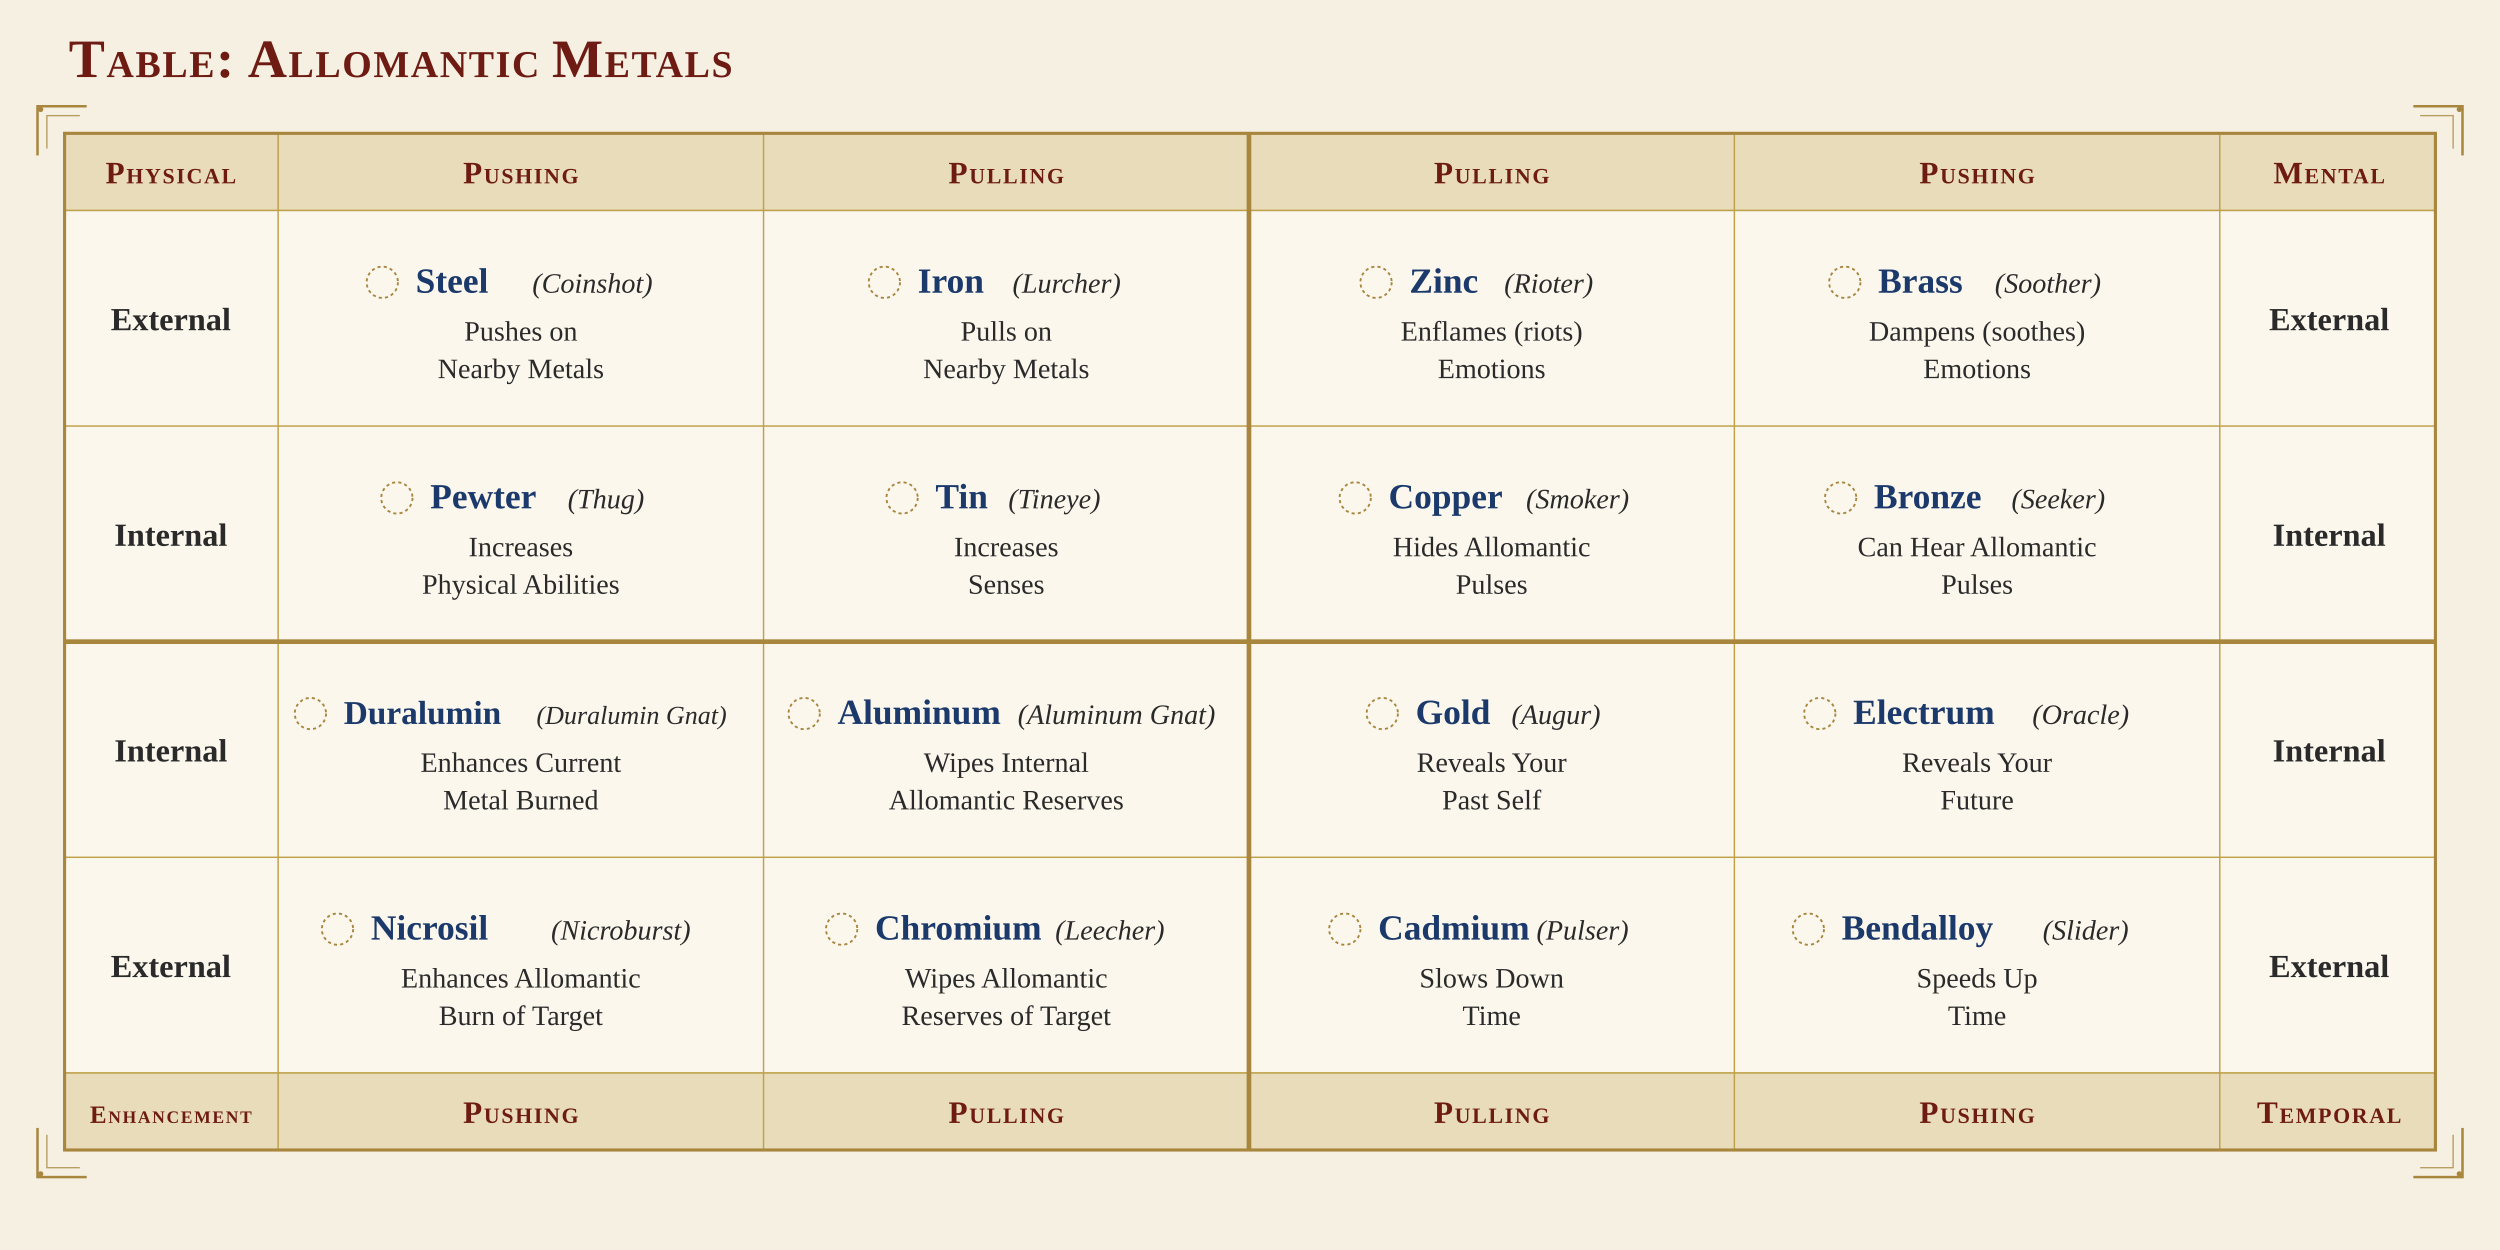
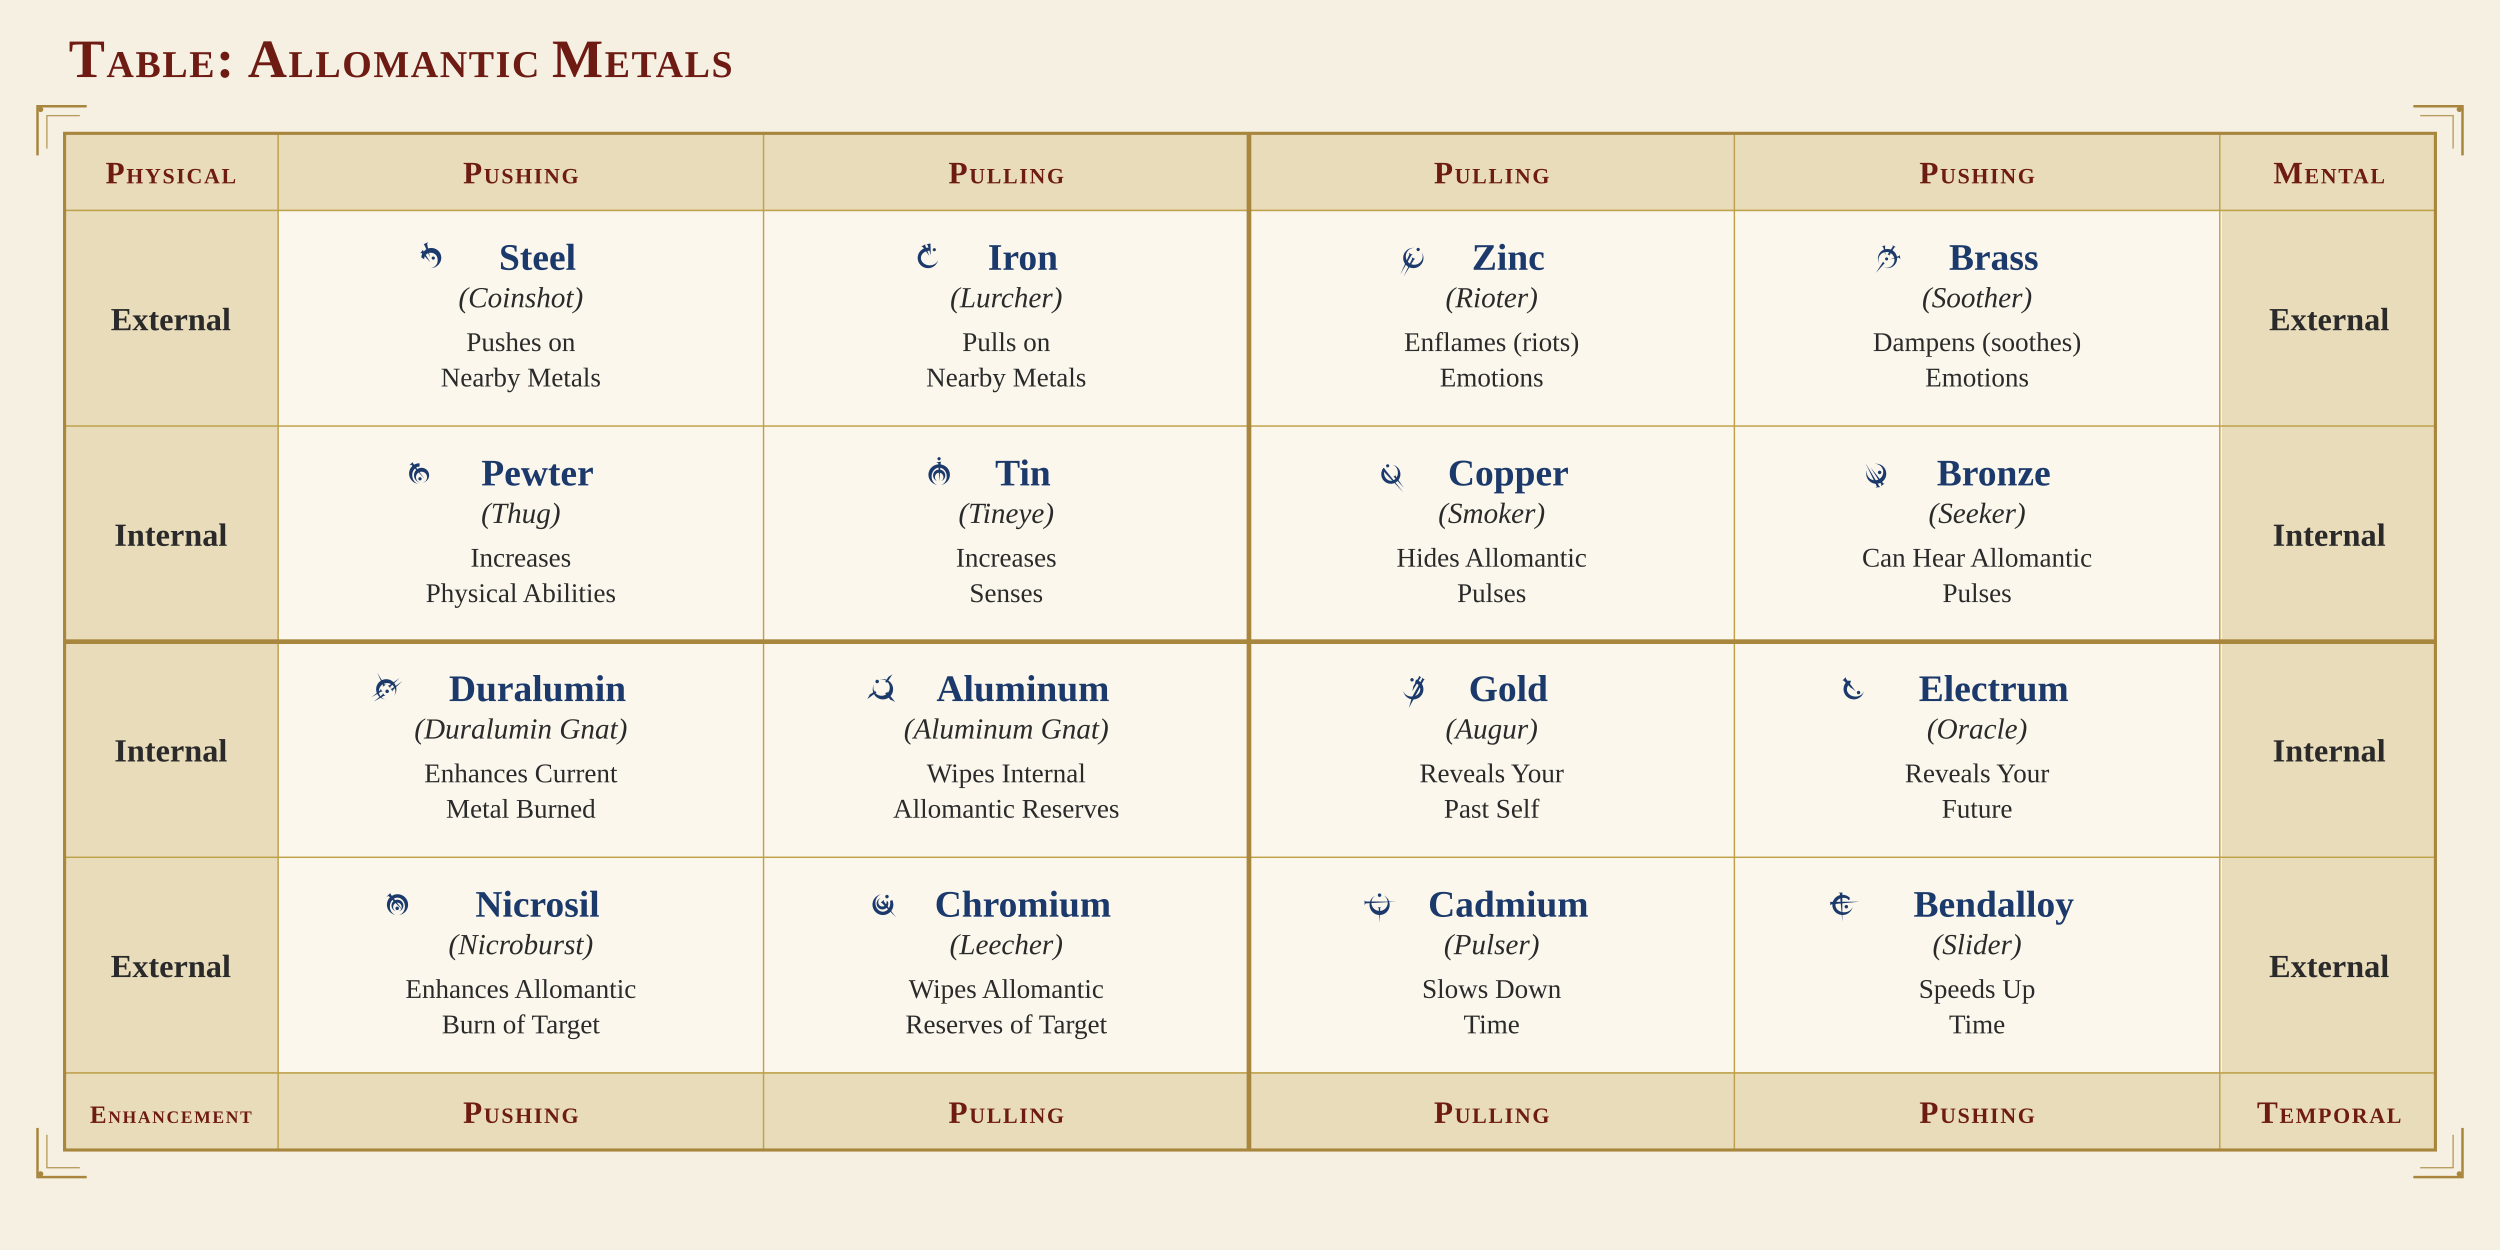
<svg xmlns="http://www.w3.org/2000/svg" width="2400" height="1200" viewBox="0 0 2400 1200" font-family="Georgia, 'Times New Roman', Garamond, serif">
  <rect width="2400" height="1200" fill="#F6F0E2" />
  <text x="66" y="74" font-size="52" fill="#6E1B14" font-weight="bold" font-variant="small-caps" letter-spacing="1.5">Table: Allomantic Metals</text>
  <rect x="62" y="128" width="2276" height="976" fill="#FBF7ED" />
+   <rect x="62" y="128" width="205" height="976" fill="#E9DCBB" />
+   <rect x="2133" y="128" width="205" height="976" fill="#E9DCBB" />
  <rect x="62" y="128" width="2276" height="74" fill="#E9DCBB" />
  <line x1="62" y1="202" x2="2338" y2="202" stroke="#DCCBA0" stroke-width="1.4" />
  <rect x="62" y="1030" width="2276" height="74" fill="#E9DCBB" />
  <line x1="62" y1="1030" x2="2338" y2="1030" stroke="#DCCBA0" stroke-width="1.4" />
  <text x="164" y="176" text-anchor="middle" font-size="30" fill="#6E1B14" font-weight="bold" font-variant="small-caps" letter-spacing="1.6">Physical</text>
  <text x="500" y="176" text-anchor="middle" font-size="30" fill="#6E1B14" font-weight="bold" font-variant="small-caps" letter-spacing="1.6">Pushing</text>
  <text x="966" y="176" text-anchor="middle" font-size="30" fill="#6E1B14" font-weight="bold" font-variant="small-caps" letter-spacing="1.6">Pulling</text>
  <text x="1432" y="176" text-anchor="middle" font-size="30" fill="#6E1B14" font-weight="bold" font-variant="small-caps" letter-spacing="1.6">Pulling</text>
  <text x="1898" y="176" text-anchor="middle" font-size="30" fill="#6E1B14" font-weight="bold" font-variant="small-caps" letter-spacing="1.6">Pushing</text>
  <text x="2236" y="176" text-anchor="middle" font-size="30" fill="#6E1B14" font-weight="bold" font-variant="small-caps" letter-spacing="1.6">Mental</text>
  <text x="164" y="1078" text-anchor="middle" font-size="24" fill="#6E1B14" font-weight="bold" font-variant="small-caps" letter-spacing="1.6">Enhancement</text>
  <text x="500" y="1078" text-anchor="middle" font-size="30" fill="#6E1B14" font-weight="bold" font-variant="small-caps" letter-spacing="1.6">Pushing</text>
  <text x="966" y="1078" text-anchor="middle" font-size="30" fill="#6E1B14" font-weight="bold" font-variant="small-caps" letter-spacing="1.6">Pulling</text>
  <text x="1432" y="1078" text-anchor="middle" font-size="30" fill="#6E1B14" font-weight="bold" font-variant="small-caps" letter-spacing="1.6">Pulling</text>
  <text x="1898" y="1078" text-anchor="middle" font-size="30" fill="#6E1B14" font-weight="bold" font-variant="small-caps" letter-spacing="1.6">Pushing</text>
  <text x="2236" y="1078" text-anchor="middle" font-size="30" fill="#6E1B14" font-weight="bold" font-variant="small-caps" letter-spacing="1.6">Temporal</text>
  <text x="164" y="317" text-anchor="middle" font-size="31" fill="#2A2A2A" font-weight="bold">External</text>
  <text x="2236" y="317" text-anchor="middle" font-size="31" fill="#2A2A2A" font-weight="bold">External</text>
  <text x="164" y="524" text-anchor="middle" font-size="31" fill="#2A2A2A" font-weight="bold">Internal</text>
  <text x="2236" y="524" text-anchor="middle" font-size="31" fill="#2A2A2A" font-weight="bold">Internal</text>
  <text x="164" y="731" text-anchor="middle" font-size="31" fill="#2A2A2A" font-weight="bold">Internal</text>
  <text x="2236" y="731" text-anchor="middle" font-size="31" fill="#2A2A2A" font-weight="bold">Internal</text>
  <text x="164" y="938" text-anchor="middle" font-size="31" fill="#2A2A2A" font-weight="bold">External</text>
  <text x="2236" y="938" text-anchor="middle" font-size="31" fill="#2A2A2A" font-weight="bold">External</text>
-   <circle cx="367" cy="271" r="15" fill="none" stroke="#A8863E" stroke-width="1.8" stroke-dasharray="3 3" />
-   <text x="399" y="281" font-size="34" fill="#1B3A6B" font-weight="bold">Steel</text>
-   <text x="511" y="281" font-size="27" fill="#2A2A2A" font-style="italic">(Coinshot)</text>
-   <text x="500" y="327" text-anchor="middle" font-size="27" fill="#2A2A2A">Pushes on</text>
-   <text x="500" y="363" text-anchor="middle" font-size="27" fill="#2A2A2A">Nearby Metals</text>
-   <circle cx="849" cy="271" r="15" fill="none" stroke="#A8863E" stroke-width="1.8" stroke-dasharray="3 3" />
-   <text x="881" y="281" font-size="34" fill="#1B3A6B" font-weight="bold">Iron</text>
-   <text x="972" y="281" font-size="27" fill="#2A2A2A" font-style="italic">(Lurcher)</text>
-   <text x="966" y="327" text-anchor="middle" font-size="27" fill="#2A2A2A">Pulls on</text>
-   <text x="966" y="363" text-anchor="middle" font-size="27" fill="#2A2A2A">Nearby Metals</text>
-   <circle cx="1321" cy="271" r="15" fill="none" stroke="#A8863E" stroke-width="1.8" stroke-dasharray="3 3" />
-   <text x="1353" y="281" font-size="34" fill="#1B3A6B" font-weight="bold">Zinc</text>
-   <text x="1444" y="281" font-size="27" fill="#2A2A2A" font-style="italic">(Rioter)</text>
-   <text x="1432" y="327" text-anchor="middle" font-size="27" fill="#2A2A2A">Enflames (riots)</text>
-   <text x="1432" y="363" text-anchor="middle" font-size="27" fill="#2A2A2A">Emotions</text>
-   <circle cx="1771" cy="271" r="15" fill="none" stroke="#A8863E" stroke-width="1.8" stroke-dasharray="3 3" />
-   <text x="1803" y="281" font-size="34" fill="#1B3A6B" font-weight="bold">Brass</text>
-   <text x="1915" y="281" font-size="27" fill="#2A2A2A" font-style="italic">(Soother)</text>
-   <text x="1898" y="327" text-anchor="middle" font-size="27" fill="#2A2A2A">Dampens (soothes)</text>
-   <text x="1898" y="363" text-anchor="middle" font-size="27" fill="#2A2A2A">Emotions</text>
-   <circle cx="381" cy="478" r="15" fill="none" stroke="#A8863E" stroke-width="1.8" stroke-dasharray="3 3" />
-   <text x="413" y="488" font-size="34" fill="#1B3A6B" font-weight="bold">Pewter</text>
-   <text x="545" y="488" font-size="27" fill="#2A2A2A" font-style="italic">(Thug)</text>
-   <text x="500" y="534" text-anchor="middle" font-size="27" fill="#2A2A2A">Increases</text>
-   <text x="500" y="570" text-anchor="middle" font-size="27" fill="#2A2A2A">Physical Abilities</text>
-   <circle cx="866" cy="478" r="15" fill="none" stroke="#A8863E" stroke-width="1.8" stroke-dasharray="3 3" />
-   <text x="898" y="488" font-size="34" fill="#1B3A6B" font-weight="bold">Tin</text>
-   <text x="968" y="488" font-size="27" fill="#2A2A2A" font-style="italic">(Tineye)</text>
-   <text x="966" y="534" text-anchor="middle" font-size="27" fill="#2A2A2A">Increases</text>
-   <text x="966" y="570" text-anchor="middle" font-size="27" fill="#2A2A2A">Senses</text>
-   <circle cx="1301" cy="478" r="15" fill="none" stroke="#A8863E" stroke-width="1.8" stroke-dasharray="3 3" />
-   <text x="1333" y="488" font-size="34" fill="#1B3A6B" font-weight="bold">Copper</text>
-   <text x="1465" y="488" font-size="27" fill="#2A2A2A" font-style="italic">(Smoker)</text>
-   <text x="1432" y="534" text-anchor="middle" font-size="27" fill="#2A2A2A">Hides Allomantic</text>
-   <text x="1432" y="570" text-anchor="middle" font-size="27" fill="#2A2A2A">Pulses</text>
-   <circle cx="1767" cy="478" r="15" fill="none" stroke="#A8863E" stroke-width="1.8" stroke-dasharray="3 3" />
-   <text x="1799" y="488" font-size="34" fill="#1B3A6B" font-weight="bold">Bronze</text>
-   <text x="1931" y="488" font-size="27" fill="#2A2A2A" font-style="italic">(Seeker)</text>
-   <text x="1898" y="534" text-anchor="middle" font-size="27" fill="#2A2A2A">Can Hear Allomantic</text>
-   <text x="1898" y="570" text-anchor="middle" font-size="27" fill="#2A2A2A">Pulses</text>
-   <circle cx="298" cy="685" r="15" fill="none" stroke="#A8863E" stroke-width="1.8" stroke-dasharray="3 3" />
-   <text x="330" y="695" font-size="32" fill="#1B3A6B" font-weight="bold">Duralumin</text>
-   <text x="515" y="695" font-size="25" fill="#2A2A2A" font-style="italic">(Duralumin Gnat)</text>
-   <text x="500" y="741" text-anchor="middle" font-size="27" fill="#2A2A2A">Enhances Current</text>
-   <text x="500" y="777" text-anchor="middle" font-size="27" fill="#2A2A2A">Metal Burned</text>
-   <circle cx="772" cy="685" r="15" fill="none" stroke="#A8863E" stroke-width="1.8" stroke-dasharray="3 3" />
-   <text x="804" y="695" font-size="34" fill="#1B3A6B" font-weight="bold">Aluminum</text>
-   <text x="977" y="695" font-size="27" fill="#2A2A2A" font-style="italic">(Aluminum Gnat)</text>
-   <text x="966" y="741" text-anchor="middle" font-size="27" fill="#2A2A2A">Wipes Internal</text>
-   <text x="966" y="777" text-anchor="middle" font-size="27" fill="#2A2A2A">Allomantic Reserves</text>
-   <circle cx="1327" cy="685" r="15" fill="none" stroke="#A8863E" stroke-width="1.8" stroke-dasharray="3 3" />
-   <text x="1359" y="695" font-size="34" fill="#1B3A6B" font-weight="bold">Gold</text>
-   <text x="1451" y="695" font-size="27" fill="#2A2A2A" font-style="italic">(Augur)</text>
-   <text x="1432" y="741" text-anchor="middle" font-size="27" fill="#2A2A2A">Reveals Your</text>
-   <text x="1432" y="777" text-anchor="middle" font-size="27" fill="#2A2A2A">Past Self</text>
-   <circle cx="1747" cy="685" r="15" fill="none" stroke="#A8863E" stroke-width="1.8" stroke-dasharray="3 3" />
-   <text x="1779" y="695" font-size="34" fill="#1B3A6B" font-weight="bold">Electrum</text>
-   <text x="1951" y="695" font-size="27" fill="#2A2A2A" font-style="italic">(Oracle)</text>
-   <text x="1898" y="741" text-anchor="middle" font-size="27" fill="#2A2A2A">Reveals Your</text>
-   <text x="1898" y="777" text-anchor="middle" font-size="27" fill="#2A2A2A">Future</text>
-   <circle cx="324" cy="892" r="15" fill="none" stroke="#A8863E" stroke-width="1.8" stroke-dasharray="3 3" />
-   <text x="356" y="902" font-size="34" fill="#1B3A6B" font-weight="bold">Nicrosil</text>
-   <text x="529" y="902" font-size="27" fill="#2A2A2A" font-style="italic">(Nicroburst)</text>
-   <text x="500" y="948" text-anchor="middle" font-size="27" fill="#2A2A2A">Enhances Allomantic</text>
-   <text x="500" y="984" text-anchor="middle" font-size="27" fill="#2A2A2A">Burn of Target</text>
-   <circle cx="808" cy="892" r="15" fill="none" stroke="#A8863E" stroke-width="1.8" stroke-dasharray="3 3" />
-   <text x="840" y="902" font-size="34" fill="#1B3A6B" font-weight="bold">Chromium</text>
-   <text x="1013" y="902" font-size="27" fill="#2A2A2A" font-style="italic">(Leecher)</text>
-   <text x="966" y="948" text-anchor="middle" font-size="27" fill="#2A2A2A">Wipes Allomantic</text>
-   <text x="966" y="984" text-anchor="middle" font-size="27" fill="#2A2A2A">Reserves of Target</text>
-   <circle cx="1291" cy="892" r="15" fill="none" stroke="#A8863E" stroke-width="1.8" stroke-dasharray="3 3" />
-   <text x="1323" y="902" font-size="34" fill="#1B3A6B" font-weight="bold">Cadmium</text>
-   <text x="1475" y="902" font-size="27" fill="#2A2A2A" font-style="italic">(Pulser)</text>
-   <text x="1432" y="948" text-anchor="middle" font-size="27" fill="#2A2A2A">Slows Down</text>
-   <text x="1432" y="984" text-anchor="middle" font-size="27" fill="#2A2A2A">Time</text>
-   <circle cx="1736" cy="892" r="15" fill="none" stroke="#A8863E" stroke-width="1.8" stroke-dasharray="3 3" />
-   <text x="1768" y="902" font-size="34" fill="#1B3A6B" font-weight="bold">Bendalloy</text>
-   <text x="1961" y="902" font-size="27" fill="#2A2A2A" font-style="italic">(Slider)</text>
-   <text x="1898" y="948" text-anchor="middle" font-size="27" fill="#2A2A2A">Speeds Up</text>
-   <text x="1898" y="984" text-anchor="middle" font-size="27" fill="#2A2A2A">Time</text>
+   <g transform="translate(394.0 228.0) scale(0.04)" fill="#1B3A6B">
+     <path d="M302.44,292.45l-72,89.76L255,371.95a13.7,13.7,0,0,1,15.23,3.2L477.87,593.83,313.94,328.47a75.13,75.13,0,0,1-10.43-28.7Z" />
+     <path d="M588.1,493.79c0,21.21-17.69,38.41-39.54,38.42S509,515,509,493.83v0c0-21.21,17.71-38.4,39.57-38.4s39.57,17.19,39.57,38.4h0Z" />
+     <path d="M491.63,251C372,255.25,272.3,355.75,258.88,474l72.32,50.88c-9.35-59,45-163.05,162.26-159,89.4,3,151.75,65.67,159.86,154.76,13.33,146.46-98.23,208.51-173.78,215C649.31,735.58,738.44,598.2,741,494,744.56,352.81,630,246,491.63,251Z" />
+     <path d="M467.53,471.37,402.65,162.58c-1.8-8.38-.65-10.42,3.25-18.05l17-33.2-105.8,51.41,8.46,8.35A79.23,79.23,0,0,1,342,194.75Z" />
+   </g>
+   <text x="516" y="259" text-anchor="middle" font-size="36" fill="#1B3A6B" font-weight="bold">Steel</text>
+   <text x="500" y="295" text-anchor="middle" font-size="28" fill="#2A2A2A" font-style="italic">(Coinshot)</text>
+   <text x="500" y="337" text-anchor="middle" font-size="26" fill="#2A2A2A">Pushes on</text>
+   <text x="500" y="371" text-anchor="middle" font-size="26" fill="#2A2A2A">Nearby Metals</text>
+   <g transform="translate(870.8 228.0) scale(0.04)" fill="#1B3A6B">
+     <path d="M560.76,141.91l-98.17,22.34,25,12.51a13.81,13.81,0,0,1,7,8.28l75.23,243.78Z" />
+     <path d="M692.29,292.64a38.63,38.63,0,1,1-38.63-38.21A38.42,38.42,0,0,1,692.29,292.64Z" />
+     <path d="M533.8,442.86l-97-245.9a26,26,0,0,1-1.73-11.51l1.59-20.72L334.84,220.14l33.54,1.5a6.46,6.46,0,0,1,4.92,2.63Z" />
+     <path d="M536.22,668.13c-115.67-3.05-207.37-83.86-204.82-180.5,2.49-94.52,94.24-169.12,206.49-169.49V246a250.54,250.54,0,0,0-36.22-2.65C364.9,243.33,254,353.75,254,490S364.9,736.58,501.66,736.58c123,0,225-89.34,244.31-206.41C726,611.25,639,670.84,536.22,668.13Z" />
+   </g>
+   <text x="982" y="259" text-anchor="middle" font-size="36" fill="#1B3A6B" font-weight="bold">Iron</text>
+   <text x="966" y="295" text-anchor="middle" font-size="28" fill="#2A2A2A" font-style="italic">(Lurcher)</text>
+   <text x="966" y="337" text-anchor="middle" font-size="26" fill="#2A2A2A">Pulls on</text>
+   <text x="966" y="371" text-anchor="middle" font-size="26" fill="#2A2A2A">Nearby Metals</text>
+   <g transform="translate(1336.8 228.0) scale(0.04)" fill="#1B3A6B">
+     <path d="M692.45,341.84a201.85,201.85,0,0,1,32.36,109.86c0,112-90.83,202.87-202.88,202.87S319.06,563.75,319.06,451.71s90.83-202.88,202.87-202.88c.62,0,1.23,0,1.85,0-7.83-.76-15.76-1.17-23.79-1.17-134.72,0-243.94,109.21-243.94,243.94S365.28,735.58,500,735.58,743.94,626.37,743.94,491.64A242.81,242.81,0,0,0,692.45,341.84Z" />
+     <circle cx="615.69" cy="287.83" r="40.12" />
+     <path d="M266.56,936.21,513.69,536.15a61.78,61.78,0,0,1,18-18.75l10.11-9.07c-28.88-5.62-50.59-15.83-84.75-33.42L469,498.14a18.92,18.92,0,0,1,.21,16.83Z" />
+     <path d="M184.81,889.33l261.9-451.54A40.59,40.59,0,0,1,456.93,426c9-6.95,20.8-13.78,28.26-16.69-21.37-.75-82.21-33.27-93-40.87l9.8,24.27a28.41,28.41,0,0,1-.64,22.06Z" />
+   </g>
+   <text x="1448" y="259" text-anchor="middle" font-size="36" fill="#1B3A6B" font-weight="bold">Zinc</text>
+   <text x="1432" y="295" text-anchor="middle" font-size="28" fill="#2A2A2A" font-style="italic">(Rioter)</text>
+   <text x="1432" y="337" text-anchor="middle" font-size="26" fill="#2A2A2A">Enflames (riots)</text>
+   <text x="1432" y="371" text-anchor="middle" font-size="26" fill="#2A2A2A">Emotions</text>
+   <g transform="translate(1792.0 228.0) scale(0.04)" fill="#1B3A6B">
+     <path d="M500,274.89c-127.22,0-230.34,103.13-230.34,230.34a229.29,229.29,0,0,0,47,139.39A188.08,188.08,0,0,1,283.16,537.3c0-105.16,86.17-190.41,192.47-190.41S668.09,432.14,668.09,537.3,581.92,727.71,475.63,727.71a193.41,193.41,0,0,1-81.33-17.83A229.26,229.26,0,0,0,500,735.58c127.22,0,230.34-103.13,230.34-230.34S627.22,274.89,500,274.89Z" />
+     <circle cx="478.78" cy="514.33" r="37.5" />
+     <path d="M663.53,239.72,544.63,430.8C533,416.85,516.88,412.61,505,410.27l121.09-191c1.47-3.16,1.31-4.31.48-7.34l-4-14.64,4.89-8.38c27.64,17.22,55.06,33.38,73.36,40.13l-26.26,4.44C667.48,234.69,667.48,234.69,663.53,239.72Z" />
+     <path d="M367.79,208.15l20.93,18.18c4.58,4.7,11,13.65,12.62,20L450,429.21l-8.39-216.33A36.17,36.17,0,0,1,444,199l2.7-7.17Z" />
+     <path d="M568.34,521.46l214.19-83a13.12,13.12,0,0,0,6.76-6.78l9.49-16.57c-1.69,15.66,1,58.19,9,102.38l-32.8-33a8,8,0,0,0-7.28-2.3Z" />
+     <path d="M220.91,848.83,393,583.33c11.65,12.05,24.41,22.89,39.37,31.31Z" />
+   </g>
+   <text x="1914" y="259" text-anchor="middle" font-size="36" fill="#1B3A6B" font-weight="bold">Brass</text>
+   <text x="1898" y="295" text-anchor="middle" font-size="28" fill="#2A2A2A" font-style="italic">(Soother)</text>
+   <text x="1898" y="337" text-anchor="middle" font-size="26" fill="#2A2A2A">Dampens (soothes)</text>
+   <text x="1898" y="371" text-anchor="middle" font-size="26" fill="#2A2A2A">Emotions</text>
+   <g transform="translate(383.2 435.0) scale(0.04)" fill="#1B3A6B">
+     <path d="M472.7,736.27C383.81,730.44,313.2,640,313.2,529.33c0-114.46,81.5-207.25,174.63-207.25.63,0,1.25,0,1.88.06V242.7c-1.6,0-3.18-.12-4.78-.12-133.5,0-247.72,110.59-247.72,247,0,134.28,104.89,243.46,235.5,246.84Z" />
+     <path d="M537.07,351.58c-100.45,0-181.87,80.59-181.87,180,0,92,69.79,167.87,159.84,178.64a133.07,133.07,0,1,1,38.74.57c92.61-8.35,165.17-85.38,165.17-179.21C718.95,432.17,637.52,351.58,537.07,351.58Z" />
+     <circle cx="500" cy="616.28" r="39.8" />
+     <path d="M609.64,614.62l-278.13-372a15,15,0,0,1-2.95-8.28l-1.86-20.19L241.2,293.54l37.68-11.46c10.3-2.15,12-4.22,19.18,3.43Z" />
+   </g>
+   <text x="516" y="466" text-anchor="middle" font-size="36" fill="#1B3A6B" font-weight="bold">Pewter</text>
+   <text x="500" y="502" text-anchor="middle" font-size="28" fill="#2A2A2A" font-style="italic">(Thug)</text>
+   <text x="500" y="544" text-anchor="middle" font-size="26" fill="#2A2A2A">Increases</text>
+   <text x="500" y="578" text-anchor="middle" font-size="26" fill="#2A2A2A">Physical Abilities</text>
+   <g transform="translate(881.6 435.0) scale(0.04)" fill="#1B3A6B">
+     <path d="M504.54,678.53l32-443.3a44.14,44.14,0,0,1,3.73-14.84l7.4-16.55c-30.68,9.42-73,10.74-118.74,9.75l35.51,18c7.42,3.7,12.31,3.7,12.84,12Z" />
+     <path d="M536.74,134.56a39.39,39.39,0,1,1-39.39-39.39A39.39,39.39,0,0,1,536.74,134.56Z" />
+     <path d="M500,268.33c-142.7,0-258.37,112-258.37,250.13,0,125.16,95,228.85,218.95,247.23-81.08-21.08-141.7-105.1-141.7-205.6,0-116.39,81.26-210.75,181.5-210.75s181.5,94.36,181.5,210.75c0,99.94-59.93,183.58-140.33,205.24C664.48,746.08,758.38,642.9,758.38,518.46,758.38,380.32,642.7,268.33,500,268.33Z" />
+     <path d="M500,393.58c-81,0-146.62,64.14-146.62,143.25,0,63.35,42.11,117.06,100.46,136C420.94,655,398.38,619,398.38,577.33c0-59.23,45.5-107.25,101.62-107.25s101.63,48,101.63,107.25c0,41.67-22.56,77.71-55.46,95.46,58.35-18.9,100.46-72.61,100.46-136C646.63,457.72,581,393.58,500,393.58Z" />
+   </g>
+   <text x="982" y="466" text-anchor="middle" font-size="36" fill="#1B3A6B" font-weight="bold">Tin</text>
+   <text x="966" y="502" text-anchor="middle" font-size="28" fill="#2A2A2A" font-style="italic">(Tineye)</text>
+   <text x="966" y="544" text-anchor="middle" font-size="26" fill="#2A2A2A">Increases</text>
+   <text x="966" y="578" text-anchor="middle" font-size="26" fill="#2A2A2A">Senses</text>
+   <g transform="translate(1315.2 435.0) scale(0.04)" fill="#1B3A6B">
+     <path d="M537,279.37c75.81,18.27,132.8,96.48,132.8,190.21,0,107.28-74.66,194.25-166.75,194.25s-166.75-87-166.75-194.25a220,220,0,0,1,17.1-85.7l-28.62-26.49a229.13,229.13,0,0,0-54.9,149.08c0,127.08,103,230.11,230.11,230.11s230.11-103,230.11-230.11C730.11,392,646.49,297.08,537,279.37Z" />
+     <polygon points="797.56 939.08 328.56 352.08 293.55 404.83 797.56 939.08" />
+     <path d="M809.56,831.83l-195-283.7a9.05,9.05,0,0,1-.72-9l7.33-15.46-66.37,52.48,13.94-3.56a10,10,0,0,1,9.92,3Z" />
+     <circle cx="423.81" cy="304.83" r="38.75" />
+   </g>
+   <text x="1448" y="466" text-anchor="middle" font-size="36" fill="#1B3A6B" font-weight="bold">Copper</text>
+   <text x="1432" y="502" text-anchor="middle" font-size="28" fill="#2A2A2A" font-style="italic">(Smoker)</text>
+   <text x="1432" y="544" text-anchor="middle" font-size="26" fill="#2A2A2A">Hides Allomantic</text>
+   <text x="1432" y="578" text-anchor="middle" font-size="26" fill="#2A2A2A">Pulses</text>
+   <g transform="translate(1781.2 435.0) scale(0.04)" fill="#1B3A6B">
+     <path d="M500,254.33a242.64,242.64,0,0,0-36.7,2.78c2-.06,4.08-.16,6.14-.16,109.25,0,197.81,88.56,197.81,197.81S578.69,652.58,469.44,652.58,271.63,564,271.63,454.77a197.74,197.74,0,0,1,8.72-58.21,239.78,239.78,0,0,0-21.09,98.52C259.25,628,367,735.83,500,735.83S740.75,628,740.75,495.08,633,254.33,500,254.33Z" />
+     <circle cx="581" cy="462.83" r="42" />
+     <path d="M480.41,828.53a669,669,0,0,1,118.84-11.2L581,802.83a69.45,69.45,0,0,1-13.11-16.69L242.25,239.33,512.52,798.48a6.71,6.71,0,0,1-2.4,8.56Z" />
+     <path d="M697.75,728.33l-74.56,59.9a3.68,3.68,0,0,1-5.88-1.93l-1.79-6.87A12.79,12.79,0,0,1,618.08,768l7.67-9.16-262.5-416L667.14,724.66a12.76,12.76,0,0,0,10.7,4.79Z" />
+   </g>
+   <text x="1914" y="466" text-anchor="middle" font-size="36" fill="#1B3A6B" font-weight="bold">Bronze</text>
+   <text x="1898" y="502" text-anchor="middle" font-size="28" fill="#2A2A2A" font-style="italic">(Seeker)</text>
+   <text x="1898" y="544" text-anchor="middle" font-size="26" fill="#2A2A2A">Can Hear Allomantic</text>
+   <text x="1898" y="578" text-anchor="middle" font-size="26" fill="#2A2A2A">Pulses</text>
+   <g transform="translate(350.8 642.0) scale(0.04)" fill="#1B3A6B">
+     <circle cx="521.25" cy="541.83" r="42.75" />
+     <path d="M416.25,431.33l77.5-51c-11.42-.85-21-3-35.5-3.5l-178-285.5,144.5,306C421.53,405,417.85,413.36,416.25,431.33Z" />
+     <path d="M538.75,401.33l57.5,63.5c3.14-11.06,2.22-21.45,1-31.5l224.5-213.5-254.5,181.5C558.28,400.73,548,400.24,538.75,401.33Z" />
+     <path d="M603.25,475.33l50.5,72.5c1.76-8.41.83-19.36,0-31.5l234-220-260,185C619.61,479.08,611.41,476.72,603.25,475.33Z" />
+     <path d="M420.25,588.83c-5.89,9.67-5.72,17-3.5,23.5l-214.5,175.5L433.47,656.11a40.36,40.36,0,0,1,27.26-4.63l15.53,2.85Z" />
+     <path d="M137.25,689.83l225-179c-2.18-9.17-1.89-18.21,3-27l46,71L395,549.23a26,26,0,0,0-21.59,2.14Z" />
+     <path d="M322.25,542.33c0-109.63,88.87-198.5,198.5-198.5s198.5,88.87,198.5,198.5A197.52,197.52,0,0,1,689.52,646.8a242.68,242.68,0,0,0,54.23-153.22C743.75,359,634.62,249.83,500,249.83S256.25,359,256.25,493.58c0,127.49,97.89,232,222.59,242.78C389.35,717.12,322.25,637.58,322.25,542.33Z" />
+   </g>
+   <text x="516" y="673" text-anchor="middle" font-size="36" fill="#1B3A6B" font-weight="bold">Duralumin</text>
+   <text x="500" y="709" text-anchor="middle" font-size="28" fill="#2A2A2A" font-style="italic">(Duralumin Gnat)</text>
+   <text x="500" y="751" text-anchor="middle" font-size="26" fill="#2A2A2A">Enhances Current</text>
+   <text x="500" y="785" text-anchor="middle" font-size="26" fill="#2A2A2A">Metal Burned</text>
+   <g transform="translate(827.6 642.0) scale(0.04)" fill="#1B3A6B">
+     <path d="M500,246.83a244.43,244.43,0,0,0-78.4,12.9,197.63,197.63,0,0,1,45.77-5.4c108.94,0,197.25,88.31,197.25,197.25S576.31,648.83,467.38,648.83,270.13,560.52,270.13,451.58A196.43,196.43,0,0,1,288.72,368a243.66,243.66,0,0,0-33.6,123.75c0,135.24,109.63,244.87,244.87,244.87S744.88,626.95,744.88,491.71,635.24,246.83,500,246.83Z" />
+     <circle cx="362.38" cy="305.33" r="42.75" />
+     <path d="M796.63,800.33C763.71,777.5,721,758.79,675.88,741.08L574.46,606.81a13.93,13.93,0,0,0-13.4-5.34l-18.68,3.11,75-57.75-4.71,11.37a18.85,18.85,0,0,0,2.79,19.09Z" />
+     <path d="M122.82,730.51c20.9-27.22,42.36-72.36,60.13-110.64l114-73.26a13.44,13.44,0,0,0,5.7-11.56l-.63-19.9s8,13.32,15.56,24.75c12.91,19.54,35.06,48.44,35.06,48.44l-16.37-8.62c-4.8-2.92-7.79-1.49-12.52,2Z" />
+     <path d="M730.63,129.83l-125,191.11a10.62,10.62,0,0,0-.68,10.42L612.5,347l-69.37-46.88,14,1.32a9.81,9.81,0,0,0,9.12-4.38L635,192.46C672.54,170.68,714,148.27,730.63,129.83Z" />
+   </g>
+   <text x="982" y="673" text-anchor="middle" font-size="36" fill="#1B3A6B" font-weight="bold">Aluminum</text>
+   <text x="966" y="709" text-anchor="middle" font-size="28" fill="#2A2A2A" font-style="italic">(Aluminum Gnat)</text>
+   <text x="966" y="751" text-anchor="middle" font-size="26" fill="#2A2A2A">Wipes Internal</text>
+   <text x="966" y="785" text-anchor="middle" font-size="26" fill="#2A2A2A">Allomantic Reserves</text>
+   <g transform="translate(1336.8 642.0) scale(0.04)" fill="#1B3A6B">
+     <path d="M564.81,259.05l-24,77.19C614.41,362.49,666,423.72,666,495.08c0,95.27-92,172.5-205.5,172.5-102.71,0-187.81-63.26-203.06-145.89,14,121.07,116.85,215.08,241.68,215.08,134.41,0,243.38-109,243.38-243.37C742.53,381.74,667.31,287.72,564.81,259.05Z" />
+     <path d="M471.78,541.21c12.57-45,23.34-87.5,28.22-121.88L633.94,196.91a16.31,16.31,0,0,0,1.77-12.66l-4.56-16.92,61.13,42.38-11.08,1.48a12.35,12.35,0,0,0-8.87,5.75Z" />
+     <path d="M704.61,215.71l75,47.62-16.21-.81a9.61,9.61,0,0,0-8.95,5.06l-363,677.12c14.72-40.8,56.2-191.62,70.5-250.38L709.47,245a16.07,16.07,0,0,0,1-13.27Z" />
+     <circle cx="468.53" cy="265.08" r="41" />
+   </g>
+   <text x="1448" y="673" text-anchor="middle" font-size="36" fill="#1B3A6B" font-weight="bold">Gold</text>
+   <text x="1432" y="709" text-anchor="middle" font-size="28" fill="#2A2A2A" font-style="italic">(Augur)</text>
+   <text x="1432" y="751" text-anchor="middle" font-size="26" fill="#2A2A2A">Reveals Your</text>
+   <text x="1432" y="785" text-anchor="middle" font-size="26" fill="#2A2A2A">Past Self</text>
+   <g transform="translate(1759.6 642.0) scale(0.04)" fill="#1B3A6B">
+     <path d="M542.67,667.58c-114.6,0-207.5-78.24-207.5-174.75,0-55.05,30.26-104.13,77.5-136.16L434,287.58H356.64a247.11,247.11,0,0,0-102.47,200.5c0,136.69,110.81,247.5,247.5,247.5,122.92,0,224.86-89.63,244.16-207.09C726.28,607.9,642.75,667.58,542.67,667.58Z" />
+     <circle cx="615.17" cy="571.58" r="42" />
+     <path d="M547.67,543.58l-1.87-2.38L311.67,236.58c3.36-9.7,3.3-21.58,0-35.5l-83,79,20,.78a14,14,0,0,1,9.41,4.13L421.67,449.58C470.22,483,517.16,515.86,547.67,543.58Z" />
+   </g>
+   <text x="1914" y="673" text-anchor="middle" font-size="36" fill="#1B3A6B" font-weight="bold">Electrum</text>
+   <text x="1898" y="709" text-anchor="middle" font-size="28" fill="#2A2A2A" font-style="italic">(Oracle)</text>
+   <text x="1898" y="751" text-anchor="middle" font-size="26" fill="#2A2A2A">Reveals Your</text>
+   <text x="1898" y="785" text-anchor="middle" font-size="26" fill="#2A2A2A">Future</text>
+   <g transform="translate(361.6 849.0) scale(0.04)" fill="#1B3A6B">
+     <path d="M500,235.58c-140.63,0-254.62,112.82-254.62,252,0,125.8,93.15,230.05,214.91,248.93C378.44,716.35,317,631.55,317,530c0-116.6,80.92-211.13,180.75-211.13S678.5,413.35,678.5,530c0,104.32-64.79,190.91-149.93,208C655.74,723.9,754.63,617.19,754.63,487.58,754.63,348.4,640.63,235.58,500,235.58Z" />
+     <path d="M498.5,367.58C419.8,367.58,356,430.88,356,509c0,64.71,43.85,119.23,103.66,136C421.8,629.23,395,590.6,395,545.33c0-59.23,45.83-107.25,102.38-107.25s102.38,48,102.38,107.25c0,47-28.92,86.86-69.1,101.34C593.86,632.2,641,576.06,641,509,641,430.88,577.2,367.58,498.5,367.58Z" />
+     <circle cx="492.5" cy="575.33" r="42.75" />
+     <path d="M626.75,624.83,329,227.33c2.45-6.68,3.1-15,3-24l-96.75,96,46.6-18.78a5.91,5.91,0,0,1,6.41,1.33Z" />
+   </g>
+   <text x="516" y="880" text-anchor="middle" font-size="36" fill="#1B3A6B" font-weight="bold">Nicrosil</text>
+   <text x="500" y="916" text-anchor="middle" font-size="28" fill="#2A2A2A" font-style="italic">(Nicroburst)</text>
+   <text x="500" y="958" text-anchor="middle" font-size="26" fill="#2A2A2A">Enhances Allomantic</text>
+   <text x="500" y="992" text-anchor="middle" font-size="26" fill="#2A2A2A">Burn of Target</text>
+   <g transform="translate(827.6 849.0) scale(0.04)" fill="#1B3A6B">
+     <path d="M671.33,393.27a248.8,248.8,0,0,1,5.42,51.81c0,116.81-80,211.5-178.75,211.5s-178.75-94.69-178.75-211.5c0-102.74,61.92-188.33,144-207.47v-.32C342.05,255.07,249,359.44,249,485.58c0,138.62,112.38,251,251,251s251-112.38,251-251a249.82,249.82,0,0,0-27.37-113.94C710.36,384.4,692.9,392.23,671.33,393.27Z" />
+     <circle cx="597.59" cy="292.96" r="42.38" />
+     <path d="M586.25,404.71A112.83,112.83,0,0,1,588.12,425c0,58.82-45.08,106.5-100.69,106.5S386.75,483.77,386.75,425c0-49,31.35-90.19,74-102.59a141.56,141.56,0,1,0,157.87,82.34C609.4,407.76,599.62,409.68,586.25,404.71Z" />
+     <path d="M816.87,794.33,523.25,411.08c3.19-16.71.63-28.37-.75-37.12l-77.25,63,15,2.76a24.1,24.1,0,0,1,12.8,6.76Z" />
+   </g>
+   <text x="982" y="880" text-anchor="middle" font-size="36" fill="#1B3A6B" font-weight="bold">Chromium</text>
+   <text x="966" y="916" text-anchor="middle" font-size="28" fill="#2A2A2A" font-style="italic">(Leecher)</text>
+   <text x="966" y="958" text-anchor="middle" font-size="26" fill="#2A2A2A">Wipes Allomantic</text>
+   <text x="966" y="992" text-anchor="middle" font-size="26" fill="#2A2A2A">Reserves of Target</text>
+   <g transform="translate(1304.4 849.0) scale(0.04)" fill="#1B3A6B">
+     <path d="M601.63,267.1a200.64,200.64,0,0,1,94.12,170.73c0,110.46-88,200-196.5,200s-196.5-89.54-196.5-200A200.67,200.67,0,0,1,392.42,270c-79.51,40.24-134.17,123.65-134.17,220.07,0,135.72,108.24,245.75,241.75,245.75s241.75-110,241.75-245.75C741.75,391.27,684.35,306.13,601.63,267.1Z" />
+     <circle cx="499.25" cy="258.83" r="42.75" />
+     <path d="M137.25,386.83c3.83,32.56,3.83,68.69,1.5,107a146.67,146.67,0,0,0,27.5-37.5l747.5-41.5-750.5-4C158.93,402.65,148.71,394.71,137.25,386.83Z" />
+     <path d="M452.25,549.33l25.5,16,23,352,14.5-354.5,27.31-13.75A696.52,696.52,0,0,1,452.25,549.33Z" />
+   </g>
+   <text x="1448" y="880" text-anchor="middle" font-size="36" fill="#1B3A6B" font-weight="bold">Cadmium</text>
+   <text x="1432" y="916" text-anchor="middle" font-size="28" fill="#2A2A2A" font-style="italic">(Pulser)</text>
+   <text x="1432" y="958" text-anchor="middle" font-size="26" fill="#2A2A2A">Slows Down</text>
+   <text x="1432" y="992" text-anchor="middle" font-size="26" fill="#2A2A2A">Time</text>
+   <g transform="translate(1748.8 849.0) scale(0.04)" fill="#1B3A6B">
+     <circle cx="591.92" cy="535.58" r="42.75" />
+     <path d="M577.19,329.67c14,4.41,28.76,9.57,41.32,16.53a24.94,24.94,0,0,1,10.68,11.63l10.08,22.54a54.84,54.84,0,0,1,27.9-12.3l11.09-43.88a246.39,246.39,0,0,0-176.9-74.37c-135.76,0-245.81,108.79-245.81,243s110.05,243,245.81,243c123.35,0,225.46-89.82,243.1-206.91-17.88,80.13-104,140.91-206.16,140.91-114.94,0-206.81-76.9-206.81-171.75,0-88.87,82.69-174.94,186.94-174.94,20.13,0,39.42.56,57.32,6Z" />
+     <path d="M207.53,506.43l-3.74-87.1,703.5-4.12L242.62,477.48c-5,.47-13.92,4.75-17.4,8.34Z" />
+     <path d="M505.29,195.83c-29.54,3.71-62.51,3.29-97.87,0l22.55,15a13.74,13.74,0,0,1,6.06,10.2l60.64,676.76L494.44,219.3a23.1,23.1,0,0,1,3.81-12.79Z" />
+   </g>
+   <text x="1914" y="880" text-anchor="middle" font-size="36" fill="#1B3A6B" font-weight="bold">Bendalloy</text>
+   <text x="1898" y="916" text-anchor="middle" font-size="28" fill="#2A2A2A" font-style="italic">(Slider)</text>
+   <text x="1898" y="958" text-anchor="middle" font-size="26" fill="#2A2A2A">Speeds Up</text>
+   <text x="1898" y="992" text-anchor="middle" font-size="26" fill="#2A2A2A">Time</text>
  <line x1="267" y1="128" x2="267" y2="1104" stroke="#BFA14A" stroke-width="1.4" />
  <line x1="733" y1="128" x2="733" y2="1104" stroke="#BFA14A" stroke-width="1.4" />
  <line x1="1199" y1="128" x2="1199" y2="1104" stroke="#BFA14A" stroke-width="1.4" />
  <line x1="1665" y1="128" x2="1665" y2="1104" stroke="#BFA14A" stroke-width="1.4" />
  <line x1="2131" y1="128" x2="2131" y2="1104" stroke="#BFA14A" stroke-width="1.4" />
  <line x1="62" y1="202" x2="2338" y2="202" stroke="#BFA14A" stroke-width="1.4" />
  <line x1="62" y1="409" x2="2338" y2="409" stroke="#BFA14A" stroke-width="1.4" />
  <line x1="62" y1="616" x2="2338" y2="616" stroke="#BFA14A" stroke-width="1.4" />
  <line x1="62" y1="823" x2="2338" y2="823" stroke="#BFA14A" stroke-width="1.4" />
  <line x1="62" y1="1030" x2="2338" y2="1030" stroke="#BFA14A" stroke-width="1.4" />
  <line x1="1199" y1="128" x2="1199" y2="1104" stroke="#A8863E" stroke-width="4.5" />
  <line x1="62" y1="616" x2="2338" y2="616" stroke="#A8863E" stroke-width="4.5" />
  <rect x="62" y="128" width="2276" height="976" fill="none" stroke="#A8863E" stroke-width="3" />
  <g transform="translate(36 102) scale(1 1)" fill="none" stroke="#A8863E" stroke-width="2.4" stroke-linecap="square">
    <path d="M 0 46 L 0 0 L 46 0" />
    <path d="M 9 40 L 9 9 L 40 9" stroke-width="1.3" opacity="0.8" />
    <circle cx="3" cy="3" r="2.6" fill="#A8863E" stroke="none" />
  </g>
  <g transform="translate(36 1130) scale(1 -1)" fill="none" stroke="#A8863E" stroke-width="2.4" stroke-linecap="square">
    <path d="M 0 46 L 0 0 L 46 0" />
    <path d="M 9 40 L 9 9 L 40 9" stroke-width="1.3" opacity="0.8" />
    <circle cx="3" cy="3" r="2.6" fill="#A8863E" stroke="none" />
  </g>
  <g transform="translate(2364 102) scale(-1 1)" fill="none" stroke="#A8863E" stroke-width="2.4" stroke-linecap="square">
    <path d="M 0 46 L 0 0 L 46 0" />
    <path d="M 9 40 L 9 9 L 40 9" stroke-width="1.3" opacity="0.8" />
    <circle cx="3" cy="3" r="2.6" fill="#A8863E" stroke="none" />
  </g>
  <g transform="translate(2364 1130) scale(-1 -1)" fill="none" stroke="#A8863E" stroke-width="2.4" stroke-linecap="square">
    <path d="M 0 46 L 0 0 L 46 0" />
    <path d="M 9 40 L 9 9 L 40 9" stroke-width="1.3" opacity="0.8" />
    <circle cx="3" cy="3" r="2.6" fill="#A8863E" stroke="none" />
  </g>
</svg>
